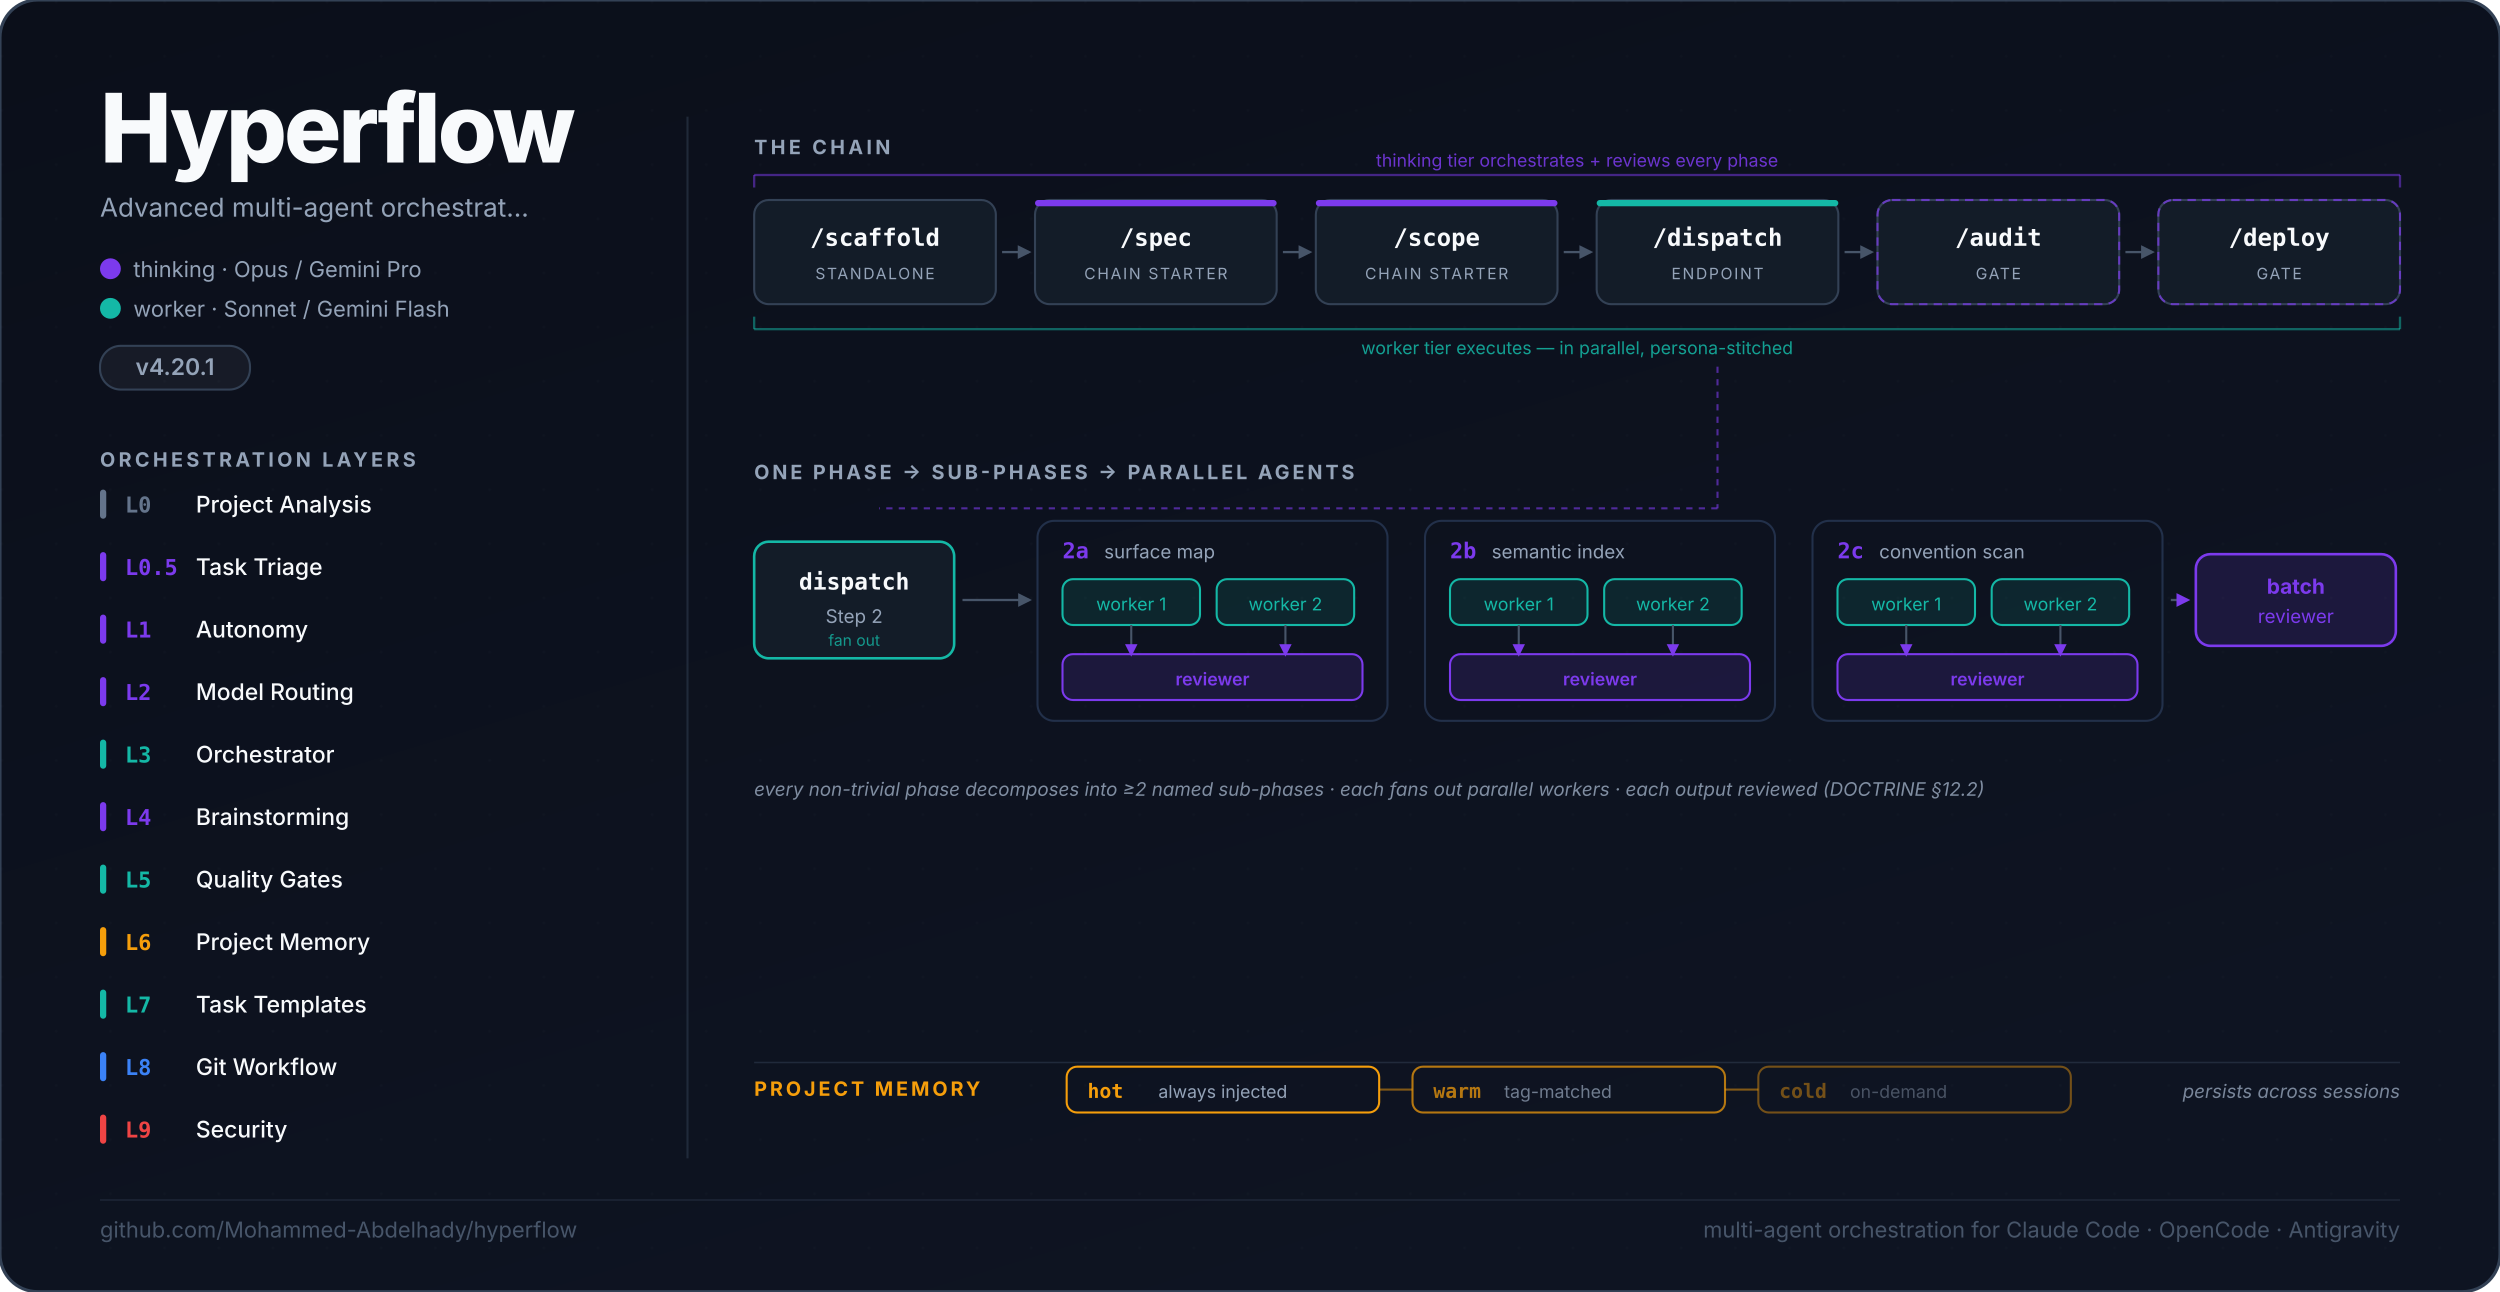
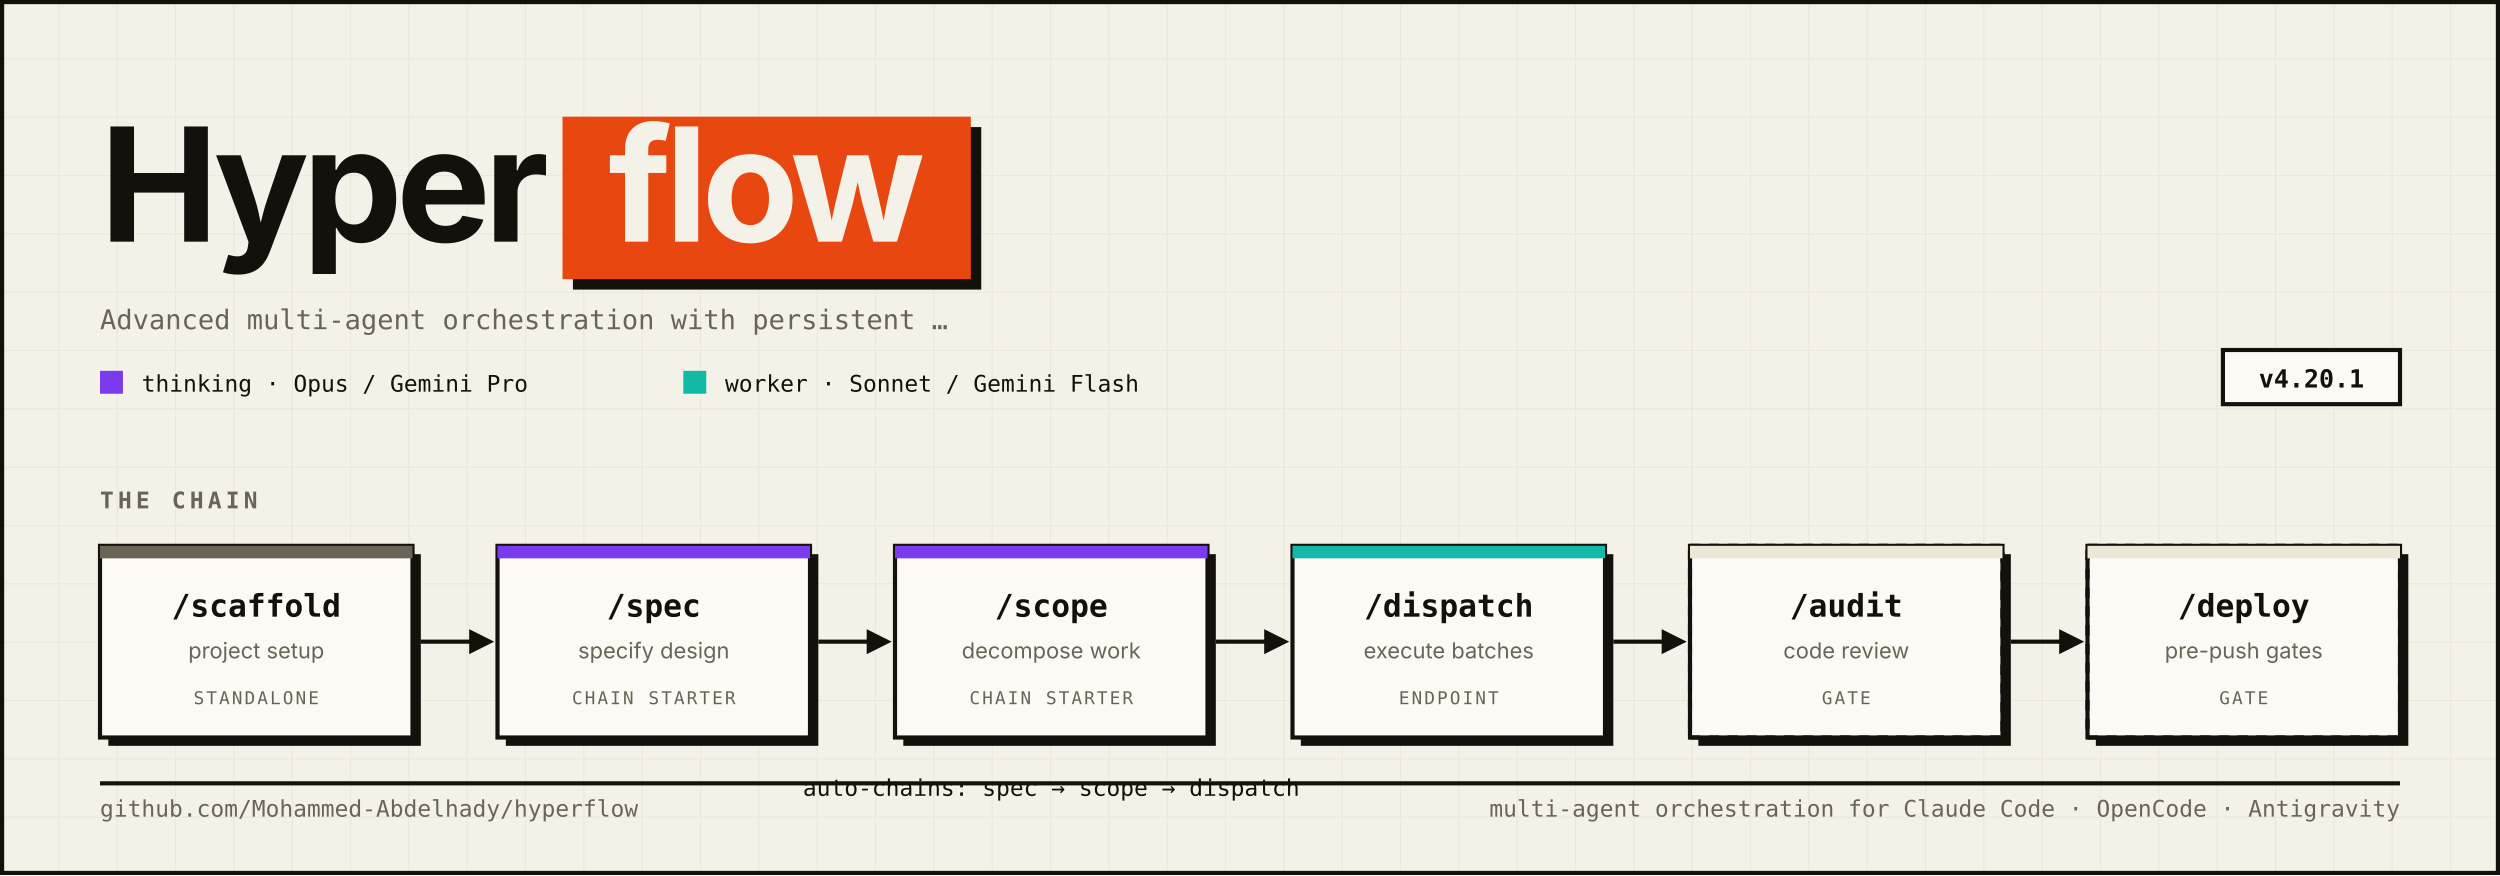
- <svg xmlns="http://www.w3.org/2000/svg" viewBox="0 0 1200 620" width="1200" height="620" role="img" aria-labelledby="t d" font-family="ui-sans-serif, -apple-system, BlinkMacSystemFont, 'Segoe UI', system-ui, sans-serif">
+ <svg xmlns="http://www.w3.org/2000/svg" viewBox="0 0 1200 420" width="1200" height="420" role="img" aria-labelledby="t d" font-family="'Space Grotesk', ui-sans-serif, -apple-system, BlinkMacSystemFont, system-ui, sans-serif">
  <defs>
-     <linearGradient id="bg" x1="0" y1="0" x2="0.6" y2="1">
-       <stop offset="0%" stop-color="#0B0F1A" />
-       <stop offset="100%" stop-color="#0E1422" />
-     </linearGradient>
-     <pattern id="dots" width="26" height="26" patternUnits="userSpaceOnUse">
-       <circle cx="1" cy="1" r="0.7" fill="#94A3B8" />
+     <pattern id="grid" width="28" height="28" patternUnits="userSpaceOnUse">
+       <path d="M28 0 L0 0 0 28" fill="none" stroke="#ECE7D7" stroke-width="1" />
    </pattern>
-     <clipPath id="card">
-       <rect width="1200" height="620" rx="18" />
-     </clipPath>
-     <marker id="aN" viewBox="0 0 10 10" refX="8" refY="5" markerWidth="6" markerHeight="6" orient="auto">
-       <path d="M0,0 L10,5 L0,10 Z" fill="#475569" />
-     </marker>
-     <marker id="aT" viewBox="0 0 10 10" refX="8" refY="5" markerWidth="6" markerHeight="6" orient="auto">
-       <path d="M0,0 L10,5 L0,10 Z" fill="#7C3AED" />
-     </marker>
-     <marker id="aW" viewBox="0 0 10 10" refX="8" refY="5" markerWidth="6" markerHeight="6" orient="auto">
-       <path d="M0,0 L10,5 L0,10 Z" fill="#14B8A6" />
+     <marker id="arr" viewBox="0 0 10 10" refX="8" refY="5" markerWidth="6" markerHeight="6" orient="auto">
+       <path d="M0,0 L10,5 L0,10 Z" fill="#14110C" />
    </marker>
  </defs>
-   <rect width="1200" height="620" rx="18" fill="url(#bg)" stroke="#334155" stroke-width="1.5" />
-   <rect clip-path="url(#card)" width="1200" height="620" fill="url(#dots)" opacity="0.022" />
-   <text x="48" y="78" fill="#F8FAFC" font-size="46" font-weight="800" text-anchor="start" letter-spacing="-1.5">Hyperflow</text>
-   <text x="48" y="104" fill="#94A3B8" font-size="12.5" font-weight="400" text-anchor="start">Advanced multi-agent orchestrat…</text>
-   <circle cx="53" cy="129" r="5" fill="#7C3AED" />
-   <text x="64" y="133" fill="#94A3B8" font-size="10.5" font-weight="400" text-anchor="start">thinking · Opus / Gemini Pro</text>
-   <circle cx="53" cy="148" r="5" fill="#14B8A6" />
-   <text x="64" y="152" fill="#94A3B8" font-size="10.5" font-weight="400" text-anchor="start">worker · Sonnet / Gemini Flash</text>
-   <rect x="48" y="166" width="72" height="21" rx="10" fill="rgba(255,255,255,0.05)" stroke="#334155" stroke-width="1" />
-   <text x="84.0" y="180" fill="#94A3B8" font-size="11" font-weight="600" text-anchor="middle">v4.20.1</text>
-   <text x="48" y="224" fill="#94A3B8" font-size="9.5" font-weight="700" text-anchor="start" letter-spacing="1.6">ORCHESTRATION LAYERS</text>
-   <rect x="48" y="235" width="3" height="14" rx="1.5" fill="#64748B" />
-   <text x="60" y="246" fill="#64748B" font-size="10.5" font-weight="700" text-anchor="start" font-family="ui-monospace, SFMono-Regular, Menlo, monospace">L0</text>
-   <text x="94" y="246" fill="#F8FAFC" font-size="11" font-weight="500" text-anchor="start">Project Analysis</text>
-   <rect x="48" y="265" width="3" height="14" rx="1.5" fill="#7C3AED" />
-   <text x="60" y="276" fill="#7C3AED" font-size="10.5" font-weight="700" text-anchor="start" font-family="ui-monospace, SFMono-Regular, Menlo, monospace">L0.5</text>
-   <text x="94" y="276" fill="#F8FAFC" font-size="11" font-weight="500" text-anchor="start">Task Triage</text>
-   <rect x="48" y="295" width="3" height="14" rx="1.5" fill="#7C3AED" />
-   <text x="60" y="306" fill="#7C3AED" font-size="10.5" font-weight="700" text-anchor="start" font-family="ui-monospace, SFMono-Regular, Menlo, monospace">L1</text>
-   <text x="94" y="306" fill="#F8FAFC" font-size="11" font-weight="500" text-anchor="start">Autonomy</text>
-   <rect x="48" y="325" width="3" height="14" rx="1.5" fill="#7C3AED" />
-   <text x="60" y="336" fill="#7C3AED" font-size="10.5" font-weight="700" text-anchor="start" font-family="ui-monospace, SFMono-Regular, Menlo, monospace">L2</text>
-   <text x="94" y="336" fill="#F8FAFC" font-size="11" font-weight="500" text-anchor="start">Model Routing</text>
-   <rect x="48" y="355" width="3" height="14" rx="1.5" fill="#14B8A6" />
-   <text x="60" y="366" fill="#14B8A6" font-size="10.5" font-weight="700" text-anchor="start" font-family="ui-monospace, SFMono-Regular, Menlo, monospace">L3</text>
-   <text x="94" y="366" fill="#F8FAFC" font-size="11" font-weight="500" text-anchor="start">Orchestrator</text>
-   <rect x="48" y="385" width="3" height="14" rx="1.5" fill="#7C3AED" />
-   <text x="60" y="396" fill="#7C3AED" font-size="10.5" font-weight="700" text-anchor="start" font-family="ui-monospace, SFMono-Regular, Menlo, monospace">L4</text>
-   <text x="94" y="396" fill="#F8FAFC" font-size="11" font-weight="500" text-anchor="start">Brainstorming</text>
-   <rect x="48" y="415" width="3" height="14" rx="1.5" fill="#14B8A6" />
-   <text x="60" y="426" fill="#14B8A6" font-size="10.5" font-weight="700" text-anchor="start" font-family="ui-monospace, SFMono-Regular, Menlo, monospace">L5</text>
-   <text x="94" y="426" fill="#F8FAFC" font-size="11" font-weight="500" text-anchor="start">Quality Gates</text>
-   <rect x="48" y="445" width="3" height="14" rx="1.5" fill="#F59E0B" />
-   <text x="60" y="456" fill="#F59E0B" font-size="10.5" font-weight="700" text-anchor="start" font-family="ui-monospace, SFMono-Regular, Menlo, monospace">L6</text>
-   <text x="94" y="456" fill="#F8FAFC" font-size="11" font-weight="500" text-anchor="start">Project Memory</text>
-   <rect x="48" y="475" width="3" height="14" rx="1.5" fill="#14B8A6" />
-   <text x="60" y="486" fill="#14B8A6" font-size="10.5" font-weight="700" text-anchor="start" font-family="ui-monospace, SFMono-Regular, Menlo, monospace">L7</text>
-   <text x="94" y="486" fill="#F8FAFC" font-size="11" font-weight="500" text-anchor="start">Task Templates</text>
-   <rect x="48" y="505" width="3" height="14" rx="1.5" fill="#3B82F6" />
-   <text x="60" y="516" fill="#3B82F6" font-size="10.5" font-weight="700" text-anchor="start" font-family="ui-monospace, SFMono-Regular, Menlo, monospace">L8</text>
-   <text x="94" y="516" fill="#F8FAFC" font-size="11" font-weight="500" text-anchor="start">Git Workflow</text>
-   <rect x="48" y="535" width="3" height="14" rx="1.5" fill="#EF4444" />
-   <text x="60" y="546" fill="#EF4444" font-size="10.5" font-weight="700" text-anchor="start" font-family="ui-monospace, SFMono-Regular, Menlo, monospace">L9</text>
-   <text x="94" y="546" fill="#F8FAFC" font-size="11" font-weight="500" text-anchor="start">Security</text>
-   <line x1="330" y1="56" x2="330" y2="556" stroke="#334155" stroke-width="1" opacity="0.5" />
-   <text x="362" y="74" fill="#94A3B8" font-size="9.5" font-weight="700" text-anchor="start" letter-spacing="1.6">THE CHAIN</text>
-   <line x1="362" y1="84" x2="1152" y2="84" stroke="#7C3AED" stroke-width="1.1" opacity="0.5" />
-   <line x1="362" y1="84" x2="362" y2="90" stroke="#7C3AED" stroke-width="1.1" opacity="0.5" />
-   <line x1="1152" y1="84" x2="1152" y2="90" stroke="#7C3AED" stroke-width="1.1" opacity="0.5" />
-   <text x="757.0" y="80" fill="#7C3AED" font-size="8.5" font-weight="400" text-anchor="middle" opacity="0.85">thinking tier orchestrates + reviews every phase</text>
-   <rect x="362.0" y="96" width="116" height="50" rx="7" fill="#131C28" stroke="#334155" stroke-width="1" />
-   <text x="420.0" y="118" fill="#F8FAFC" font-size="11.5" font-weight="700" text-anchor="middle" font-family="ui-monospace, SFMono-Regular, Menlo, monospace">/scaffold</text>
-   <text x="420.0" y="134" fill="#94A3B8" font-size="7.5" font-weight="400" text-anchor="middle" letter-spacing="0.8">STANDALONE</text>
-   <line x1="481.0" y1="121.0" x2="493.8" y2="121.0" stroke="#475569" stroke-width="1.1" marker-end="url(#aN)" />
-   <rect x="496.8" y="96" width="116" height="50" rx="7" fill="#131C28" stroke="#334155" stroke-width="1" />
-   <rect x="496.8" y="96" width="116" height="3" rx="1.5" fill="#7C3AED" />
-   <text x="554.8" y="118" fill="#F8FAFC" font-size="11.5" font-weight="700" text-anchor="middle" font-family="ui-monospace, SFMono-Regular, Menlo, monospace">/spec</text>
-   <text x="554.8" y="134" fill="#94A3B8" font-size="7.5" font-weight="400" text-anchor="middle" letter-spacing="0.8">CHAIN STARTER</text>
-   <line x1="615.8" y1="121.0" x2="628.6" y2="121.0" stroke="#475569" stroke-width="1.1" marker-end="url(#aN)" />
-   <rect x="631.6" y="96" width="116" height="50" rx="7" fill="#131C28" stroke="#334155" stroke-width="1" />
-   <rect x="631.6" y="96" width="116" height="3" rx="1.5" fill="#7C3AED" />
-   <text x="689.6" y="118" fill="#F8FAFC" font-size="11.5" font-weight="700" text-anchor="middle" font-family="ui-monospace, SFMono-Regular, Menlo, monospace">/scope</text>
-   <text x="689.6" y="134" fill="#94A3B8" font-size="7.5" font-weight="400" text-anchor="middle" letter-spacing="0.8">CHAIN STARTER</text>
-   <line x1="750.6" y1="121.0" x2="763.4" y2="121.0" stroke="#475569" stroke-width="1.1" marker-end="url(#aN)" />
-   <rect x="766.4" y="96" width="116" height="50" rx="7" fill="#131C28" stroke="#334155" stroke-width="1" />
-   <rect x="766.4" y="96" width="116" height="3" rx="1.5" fill="#14B8A6" />
-   <text x="824.4" y="118" fill="#F8FAFC" font-size="11.5" font-weight="700" text-anchor="middle" font-family="ui-monospace, SFMono-Regular, Menlo, monospace">/dispatch</text>
-   <text x="824.4" y="134" fill="#94A3B8" font-size="7.5" font-weight="400" text-anchor="middle" letter-spacing="0.8">ENDPOINT</text>
-   <line x1="885.4" y1="121.0" x2="898.2" y2="121.0" stroke="#475569" stroke-width="1.1" marker-end="url(#aN)" />
-   <rect x="901.2" y="96" width="116" height="50" rx="7" fill="#131C28" stroke="#334155" stroke-width="1" />
-   <rect x="901.2" y="96" width="116" height="50" rx="7" fill="none" stroke="#7C3AED" stroke-width="1" stroke-dasharray="4 3" opacity="0.7" />
-   <text x="959.2" y="118" fill="#F8FAFC" font-size="11.5" font-weight="700" text-anchor="middle" font-family="ui-monospace, SFMono-Regular, Menlo, monospace">/audit</text>
-   <text x="959.2" y="134" fill="#94A3B8" font-size="7.5" font-weight="400" text-anchor="middle" letter-spacing="0.8">GATE</text>
-   <line x1="1020.2" y1="121.0" x2="1033.0" y2="121.0" stroke="#475569" stroke-width="1.1" marker-end="url(#aN)" />
-   <rect x="1036.0" y="96" width="116" height="50" rx="7" fill="#131C28" stroke="#334155" stroke-width="1" />
-   <rect x="1036.0" y="96" width="116" height="50" rx="7" fill="none" stroke="#7C3AED" stroke-width="1" stroke-dasharray="4 3" opacity="0.7" />
-   <text x="1094.0" y="118" fill="#F8FAFC" font-size="11.5" font-weight="700" text-anchor="middle" font-family="ui-monospace, SFMono-Regular, Menlo, monospace">/deploy</text>
-   <text x="1094.0" y="134" fill="#94A3B8" font-size="7.5" font-weight="400" text-anchor="middle" letter-spacing="0.8">GATE</text>
-   <line x1="362" y1="158" x2="1152" y2="158" stroke="#14B8A6" stroke-width="1.1" opacity="0.5" />
-   <line x1="362" y1="158" x2="362" y2="152" stroke="#14B8A6" stroke-width="1.1" opacity="0.5" />
-   <line x1="1152" y1="158" x2="1152" y2="152" stroke="#14B8A6" stroke-width="1.1" opacity="0.5" />
-   <text x="757.0" y="170" fill="#14B8A6" font-size="8.5" font-weight="400" text-anchor="middle" opacity="0.85">worker tier executes — in parallel, persona-stitched</text>
-   <text x="362" y="230" fill="#94A3B8" font-size="9.5" font-weight="700" text-anchor="start" letter-spacing="1.4">ONE PHASE  →  SUB-PHASES  →  PARALLEL AGENTS</text>
-   <line x1="824.4" y1="176" x2="824.4" y2="244" stroke="#7C3AED" stroke-width="1" stroke-dasharray="3 3" opacity="0.6" />
-   <line x1="824.4" y1="244" x2="422" y2="244" stroke="#7C3AED" stroke-width="1" stroke-dasharray="3 3" opacity="0.6" />
-   <rect x="362" y="260" width="96" height="56" rx="7" fill="#131C28" stroke="#14B8A6" stroke-width="1.25" />
-   <text x="410" y="283" fill="#F8FAFC" font-size="11" font-weight="700" text-anchor="middle" font-family="ui-monospace, SFMono-Regular, Menlo, monospace">dispatch</text>
-   <text x="410" y="299" fill="#94A3B8" font-size="9" font-weight="400" text-anchor="middle">Step 2</text>
-   <text x="410" y="310" fill="#14B8A6" font-size="7.5" font-weight="400" text-anchor="middle" opacity="0.8">fan out</text>
-   <rect x="498" y="250" width="168" height="96" rx="8" fill="none" stroke="#22304A" stroke-width="1" />
-   <text x="510" y="268" fill="#7C3AED" font-size="10.5" font-weight="700" text-anchor="start" font-family="ui-monospace, SFMono-Regular, Menlo, monospace">2a</text>
-   <text x="530" y="268" fill="#94A3B8" font-size="9" font-weight="400" text-anchor="start">surface map</text>
-   <rect x="510" y="278" width="66" height="22" rx="5" fill="rgba(20,184,166,0.12)" stroke="#14B8A6" stroke-width="1" />
-   <text x="543.0" y="293" fill="#14B8A6" font-size="8.5" font-weight="400" text-anchor="middle">worker 1</text>
-   <rect x="584" y="278" width="66" height="22" rx="5" fill="rgba(20,184,166,0.12)" stroke="#14B8A6" stroke-width="1" />
-   <text x="617.0" y="293" fill="#14B8A6" font-size="8.5" font-weight="400" text-anchor="middle">worker 2</text>
-   <rect x="510" y="314" width="144" height="22" rx="5" fill="rgba(124,58,237,0.14)" stroke="#7C3AED" stroke-width="1" />
-   <text x="582.0" y="329" fill="#7C3AED" font-size="8.5" font-weight="600" text-anchor="middle">reviewer</text>
-   <line x1="543.0" y1="300" x2="543.0" y2="314" stroke="#475569" stroke-width="1" marker-end="url(#aT)" />
-   <line x1="617.0" y1="300" x2="617.0" y2="314" stroke="#475569" stroke-width="1" marker-end="url(#aT)" />
-   <line x1="462" y1="288" x2="494" y2="288" stroke="#475569" stroke-width="1.1" marker-end="url(#aN)" />
-   <rect x="684" y="250" width="168" height="96" rx="8" fill="none" stroke="#22304A" stroke-width="1" />
-   <text x="696" y="268" fill="#7C3AED" font-size="10.5" font-weight="700" text-anchor="start" font-family="ui-monospace, SFMono-Regular, Menlo, monospace">2b</text>
-   <text x="716" y="268" fill="#94A3B8" font-size="9" font-weight="400" text-anchor="start">semantic index</text>
-   <rect x="696" y="278" width="66" height="22" rx="5" fill="rgba(20,184,166,0.12)" stroke="#14B8A6" stroke-width="1" />
-   <text x="729.0" y="293" fill="#14B8A6" font-size="8.5" font-weight="400" text-anchor="middle">worker 1</text>
-   <rect x="770" y="278" width="66" height="22" rx="5" fill="rgba(20,184,166,0.12)" stroke="#14B8A6" stroke-width="1" />
-   <text x="803.0" y="293" fill="#14B8A6" font-size="8.5" font-weight="400" text-anchor="middle">worker 2</text>
-   <rect x="696" y="314" width="144" height="22" rx="5" fill="rgba(124,58,237,0.14)" stroke="#7C3AED" stroke-width="1" />
-   <text x="768.0" y="329" fill="#7C3AED" font-size="8.5" font-weight="600" text-anchor="middle">reviewer</text>
-   <line x1="729.0" y1="300" x2="729.0" y2="314" stroke="#475569" stroke-width="1" marker-end="url(#aT)" />
-   <line x1="803.0" y1="300" x2="803.0" y2="314" stroke="#475569" stroke-width="1" marker-end="url(#aT)" />
-   <rect x="870" y="250" width="168" height="96" rx="8" fill="none" stroke="#22304A" stroke-width="1" />
-   <text x="882" y="268" fill="#7C3AED" font-size="10.5" font-weight="700" text-anchor="start" font-family="ui-monospace, SFMono-Regular, Menlo, monospace">2c</text>
-   <text x="902" y="268" fill="#94A3B8" font-size="9" font-weight="400" text-anchor="start">convention scan</text>
-   <rect x="882" y="278" width="66" height="22" rx="5" fill="rgba(20,184,166,0.12)" stroke="#14B8A6" stroke-width="1" />
-   <text x="915.0" y="293" fill="#14B8A6" font-size="8.5" font-weight="400" text-anchor="middle">worker 1</text>
-   <rect x="956" y="278" width="66" height="22" rx="5" fill="rgba(20,184,166,0.12)" stroke="#14B8A6" stroke-width="1" />
-   <text x="989.0" y="293" fill="#14B8A6" font-size="8.5" font-weight="400" text-anchor="middle">worker 2</text>
-   <rect x="882" y="314" width="144" height="22" rx="5" fill="rgba(124,58,237,0.14)" stroke="#7C3AED" stroke-width="1" />
-   <text x="954.0" y="329" fill="#7C3AED" font-size="8.5" font-weight="600" text-anchor="middle">reviewer</text>
-   <line x1="915.0" y1="300" x2="915.0" y2="314" stroke="#475569" stroke-width="1" marker-end="url(#aT)" />
-   <line x1="989.0" y1="300" x2="989.0" y2="314" stroke="#475569" stroke-width="1" marker-end="url(#aT)" />
-   <rect x="1054" y="266" width="96" height="44" rx="7" fill="rgba(124,58,237,0.14)" stroke="#7C3AED" stroke-width="1.25" />
-   <text x="1102" y="285" fill="#7C3AED" font-size="10" font-weight="700" text-anchor="middle">batch</text>
-   <text x="1102" y="299" fill="#7C3AED" font-size="9" font-weight="400" text-anchor="middle">reviewer</text>
-   <line x1="1042" y1="288" x2="1050" y2="288" stroke="#475569" stroke-width="1.1" marker-end="url(#aT)" />
-   <text x="362" y="382" fill="#94A3B8" font-size="9" font-weight="400" text-anchor="start" font-style="italic" opacity="0.85">every non-trivial phase decomposes into ≥2 named sub-phases · each fans out parallel workers · each output reviewed (DOCTRINE §12.2)</text>
-   <line x1="362" y1="510" x2="1152" y2="510" stroke="#334155" stroke-width="0.75" opacity="0.5" />
-   <text x="362" y="526" fill="#F59E0B" font-size="9.5" font-weight="700" text-anchor="start" letter-spacing="1.4">PROJECT MEMORY</text>
-   <rect x="512" y="512" width="150" height="22" rx="5" fill="none" stroke="#F59E0B" stroke-width="1" opacity="1.0" />
-   <text x="522" y="527" fill="#F59E0B" font-size="9.5" font-weight="700" text-anchor="start" font-family="ui-monospace, SFMono-Regular, Menlo, monospace" opacity="1.0">hot</text>
-   <text x="556" y="527" fill="#94A3B8" font-size="8.5" font-weight="400" text-anchor="start" opacity="1.0">always injected</text>
-   <line x1="662" y1="523" x2="678" y2="523" stroke="#F59E0B" stroke-width="1" opacity="0.5" />
-   <rect x="678" y="512" width="150" height="22" rx="5" fill="none" stroke="#F59E0B" stroke-width="1" opacity="0.72" />
-   <text x="688" y="527" fill="#F59E0B" font-size="9.5" font-weight="700" text-anchor="start" font-family="ui-monospace, SFMono-Regular, Menlo, monospace" opacity="0.72">warm</text>
-   <text x="722" y="527" fill="#94A3B8" font-size="8.5" font-weight="400" text-anchor="start" opacity="0.72">tag-matched</text>
-   <line x1="828" y1="523" x2="844" y2="523" stroke="#F59E0B" stroke-width="1" opacity="0.5" />
-   <rect x="844" y="512" width="150" height="22" rx="5" fill="none" stroke="#F59E0B" stroke-width="1" opacity="0.44" />
-   <text x="854" y="527" fill="#F59E0B" font-size="9.5" font-weight="700" text-anchor="start" font-family="ui-monospace, SFMono-Regular, Menlo, monospace" opacity="0.44">cold</text>
-   <text x="888" y="527" fill="#94A3B8" font-size="8.5" font-weight="400" text-anchor="start" opacity="0.44">on-demand</text>
-   <text x="1152" y="527" fill="#94A3B8" font-size="9" font-weight="400" text-anchor="end" font-style="italic" opacity="0.8">persists across sessions</text>
-   <line x1="48" y1="576" x2="1152" y2="576" stroke="#334155" stroke-width="0.75" opacity="0.4" />
-   <text x="48" y="594" fill="#475569" font-size="10.5" font-weight="400" text-anchor="start">github.com/Mohammed-Abdelhady/hyperflow</text>
-   <text x="1152" y="594" fill="#475569" font-size="10.5" font-weight="400" text-anchor="end">multi-agent orchestration for Claude Code · OpenCode · Antigravity</text>
+   <rect x="0" y="0" width="1200" height="420" fill="#F4F1E8" />
+   <rect x="0" y="0" width="1200" height="420" fill="url(#grid)" />
+   <rect x="1" y="1" width="1198" height="418" fill="none" stroke="#14110C" stroke-width="2" />
+   <text x="48" y="116" fill="#14110C" font-size="76" font-weight="700" text-anchor="start" letter-spacing="-3">Hyper</text>
+   <rect x="275" y="61" width="196" height="78" fill="#14110C" />
+   <rect x="270" y="56" width="196" height="78" fill="#E8470F" />
+   <text x="368.0" y="116" fill="#F4F1E8" font-size="76" font-weight="700" text-anchor="middle" letter-spacing="-3">flow</text>
+   <text x="48" y="158" fill="#6B6456" font-size="13" font-weight="400" text-anchor="start" font-family="'JetBrains Mono', ui-monospace, SFMono-Regular, Menlo, monospace">Advanced multi-agent orchestration with persistent …</text>
+   <rect x="48" y="178" width="11" height="11" fill="#7C3AED" />
+   <text x="68" y="188" fill="#14110C" font-size="11" font-weight="400" text-anchor="start" font-family="'JetBrains Mono', ui-monospace, SFMono-Regular, Menlo, monospace">thinking · Opus / Gemini Pro</text>
+   <rect x="328" y="178" width="11" height="11" fill="#14B8A6" />
+   <text x="348" y="188" fill="#14110C" font-size="11" font-weight="400" text-anchor="start" font-family="'JetBrains Mono', ui-monospace, SFMono-Regular, Menlo, monospace">worker · Sonnet / Gemini Flash</text>
+   <rect x="1067" y="168" width="85" height="26" fill="#FBFAF4" stroke="#14110C" stroke-width="2" />
+   <text x="1109.5" y="186" fill="#14110C" font-size="12" font-weight="700" text-anchor="middle" font-family="'JetBrains Mono', ui-monospace, SFMono-Regular, Menlo, monospace">v4.20.1</text>
+   <text x="48" y="244" fill="#6B6456" font-size="11" font-weight="700" text-anchor="start" font-family="'JetBrains Mono', ui-monospace, SFMono-Regular, Menlo, monospace" letter-spacing="2">THE CHAIN</text>
+   <rect x="52.0" y="266" width="150" height="92" fill="#14110C" />
+   <rect x="48.0" y="262" width="150" height="92" fill="#FBFAF4" stroke="#14110C" stroke-width="2" />
+   <rect x="48.0" y="262" width="150" height="6" fill="#6B6456" />
+   <text x="123.0" y="296" fill="#14110C" font-size="15" font-weight="700" text-anchor="middle" font-family="'JetBrains Mono', ui-monospace, SFMono-Regular, Menlo, monospace">/scaffold</text>
+   <text x="123.0" y="316" fill="#6B6456" font-size="10.5" font-weight="400" text-anchor="middle">project setup</text>
+   <text x="123.0" y="338" fill="#6B6456" font-size="8.5" font-weight="400" text-anchor="middle" font-family="'JetBrains Mono', ui-monospace, SFMono-Regular, Menlo, monospace" letter-spacing="1">STANDALONE</text>
+   <line x1="202.0" y1="308.0" x2="234.8" y2="308.0" stroke="#14110C" stroke-width="2" marker-end="url(#arr)" />
+   <rect x="242.8" y="266" width="150" height="92" fill="#14110C" />
+   <rect x="238.8" y="262" width="150" height="92" fill="#FBFAF4" stroke="#14110C" stroke-width="2" />
+   <rect x="238.8" y="262" width="150" height="6" fill="#7C3AED" />
+   <text x="313.8" y="296" fill="#14110C" font-size="15" font-weight="700" text-anchor="middle" font-family="'JetBrains Mono', ui-monospace, SFMono-Regular, Menlo, monospace">/spec</text>
+   <text x="313.8" y="316" fill="#6B6456" font-size="10.5" font-weight="400" text-anchor="middle">specify design</text>
+   <text x="313.8" y="338" fill="#6B6456" font-size="8.5" font-weight="400" text-anchor="middle" font-family="'JetBrains Mono', ui-monospace, SFMono-Regular, Menlo, monospace" letter-spacing="1">CHAIN STARTER</text>
+   <line x1="392.8" y1="308.0" x2="425.6" y2="308.0" stroke="#14110C" stroke-width="2" marker-end="url(#arr)" />
+   <rect x="433.6" y="266" width="150" height="92" fill="#14110C" />
+   <rect x="429.6" y="262" width="150" height="92" fill="#FBFAF4" stroke="#14110C" stroke-width="2" />
+   <rect x="429.6" y="262" width="150" height="6" fill="#7C3AED" />
+   <text x="504.6" y="296" fill="#14110C" font-size="15" font-weight="700" text-anchor="middle" font-family="'JetBrains Mono', ui-monospace, SFMono-Regular, Menlo, monospace">/scope</text>
+   <text x="504.6" y="316" fill="#6B6456" font-size="10.5" font-weight="400" text-anchor="middle">decompose work</text>
+   <text x="504.6" y="338" fill="#6B6456" font-size="8.5" font-weight="400" text-anchor="middle" font-family="'JetBrains Mono', ui-monospace, SFMono-Regular, Menlo, monospace" letter-spacing="1">CHAIN STARTER</text>
+   <line x1="583.6" y1="308.0" x2="616.4" y2="308.0" stroke="#14110C" stroke-width="2" marker-end="url(#arr)" />
+   <rect x="624.4" y="266" width="150" height="92" fill="#14110C" />
+   <rect x="620.4" y="262" width="150" height="92" fill="#FBFAF4" stroke="#14110C" stroke-width="2" />
+   <rect x="620.4" y="262" width="150" height="6" fill="#14B8A6" />
+   <text x="695.4" y="296" fill="#14110C" font-size="15" font-weight="700" text-anchor="middle" font-family="'JetBrains Mono', ui-monospace, SFMono-Regular, Menlo, monospace">/dispatch</text>
+   <text x="695.4" y="316" fill="#6B6456" font-size="10.5" font-weight="400" text-anchor="middle">execute batches</text>
+   <text x="695.4" y="338" fill="#6B6456" font-size="8.5" font-weight="400" text-anchor="middle" font-family="'JetBrains Mono', ui-monospace, SFMono-Regular, Menlo, monospace" letter-spacing="1">ENDPOINT</text>
+   <line x1="774.4" y1="308.0" x2="807.2" y2="308.0" stroke="#14110C" stroke-width="2" marker-end="url(#arr)" />
+   <rect x="815.2" y="266" width="150" height="92" fill="#14110C" />
+   <rect x="811.2" y="262" width="150" height="92" fill="#FBFAF4" stroke="#14110C" stroke-width="2" />
+   <rect x="811.2" y="262" width="150" height="92" fill="none" stroke="#14110C" stroke-width="2" stroke-dasharray="5 4" />
+   <rect x="811.2" y="262" width="150" height="6" fill="#ECE7D7" />
+   <text x="886.2" y="296" fill="#14110C" font-size="15" font-weight="700" text-anchor="middle" font-family="'JetBrains Mono', ui-monospace, SFMono-Regular, Menlo, monospace">/audit</text>
+   <text x="886.2" y="316" fill="#6B6456" font-size="10.5" font-weight="400" text-anchor="middle">code review</text>
+   <text x="886.2" y="338" fill="#6B6456" font-size="8.5" font-weight="400" text-anchor="middle" font-family="'JetBrains Mono', ui-monospace, SFMono-Regular, Menlo, monospace" letter-spacing="1">GATE</text>
+   <line x1="965.2" y1="308.0" x2="998.0" y2="308.0" stroke="#14110C" stroke-width="2" marker-end="url(#arr)" />
+   <rect x="1006.0" y="266" width="150" height="92" fill="#14110C" />
+   <rect x="1002.0" y="262" width="150" height="92" fill="#FBFAF4" stroke="#14110C" stroke-width="2" />
+   <rect x="1002.0" y="262" width="150" height="92" fill="none" stroke="#14110C" stroke-width="2" stroke-dasharray="5 4" />
+   <rect x="1002.0" y="262" width="150" height="6" fill="#ECE7D7" />
+   <text x="1077.0" y="296" fill="#14110C" font-size="15" font-weight="700" text-anchor="middle" font-family="'JetBrains Mono', ui-monospace, SFMono-Regular, Menlo, monospace">/deploy</text>
+   <text x="1077.0" y="316" fill="#6B6456" font-size="10.5" font-weight="400" text-anchor="middle">pre-push gates</text>
+   <text x="1077.0" y="338" fill="#6B6456" font-size="8.5" font-weight="400" text-anchor="middle" font-family="'JetBrains Mono', ui-monospace, SFMono-Regular, Menlo, monospace" letter-spacing="1">GATE</text>
+   <text x="504.6" y="382" fill="#14110C" font-size="11" font-weight="400" text-anchor="middle" font-family="'JetBrains Mono', ui-monospace, SFMono-Regular, Menlo, monospace">auto-chains: spec → scope → dispatch</text>
+   <line x1="48" y1="376" x2="1152" y2="376" stroke="#14110C" stroke-width="2" />
+   <text x="48" y="392" fill="#6B6456" font-size="11" font-weight="400" text-anchor="start" font-family="'JetBrains Mono', ui-monospace, SFMono-Regular, Menlo, monospace">github.com/Mohammed-Abdelhady/hyperflow</text>
+   <text x="1152" y="392" fill="#6B6456" font-size="11" font-weight="400" text-anchor="end" font-family="'JetBrains Mono', ui-monospace, SFMono-Regular, Menlo, monospace">multi-agent orchestration for Claude Code · OpenCode · Antigravity</text>
</svg>
